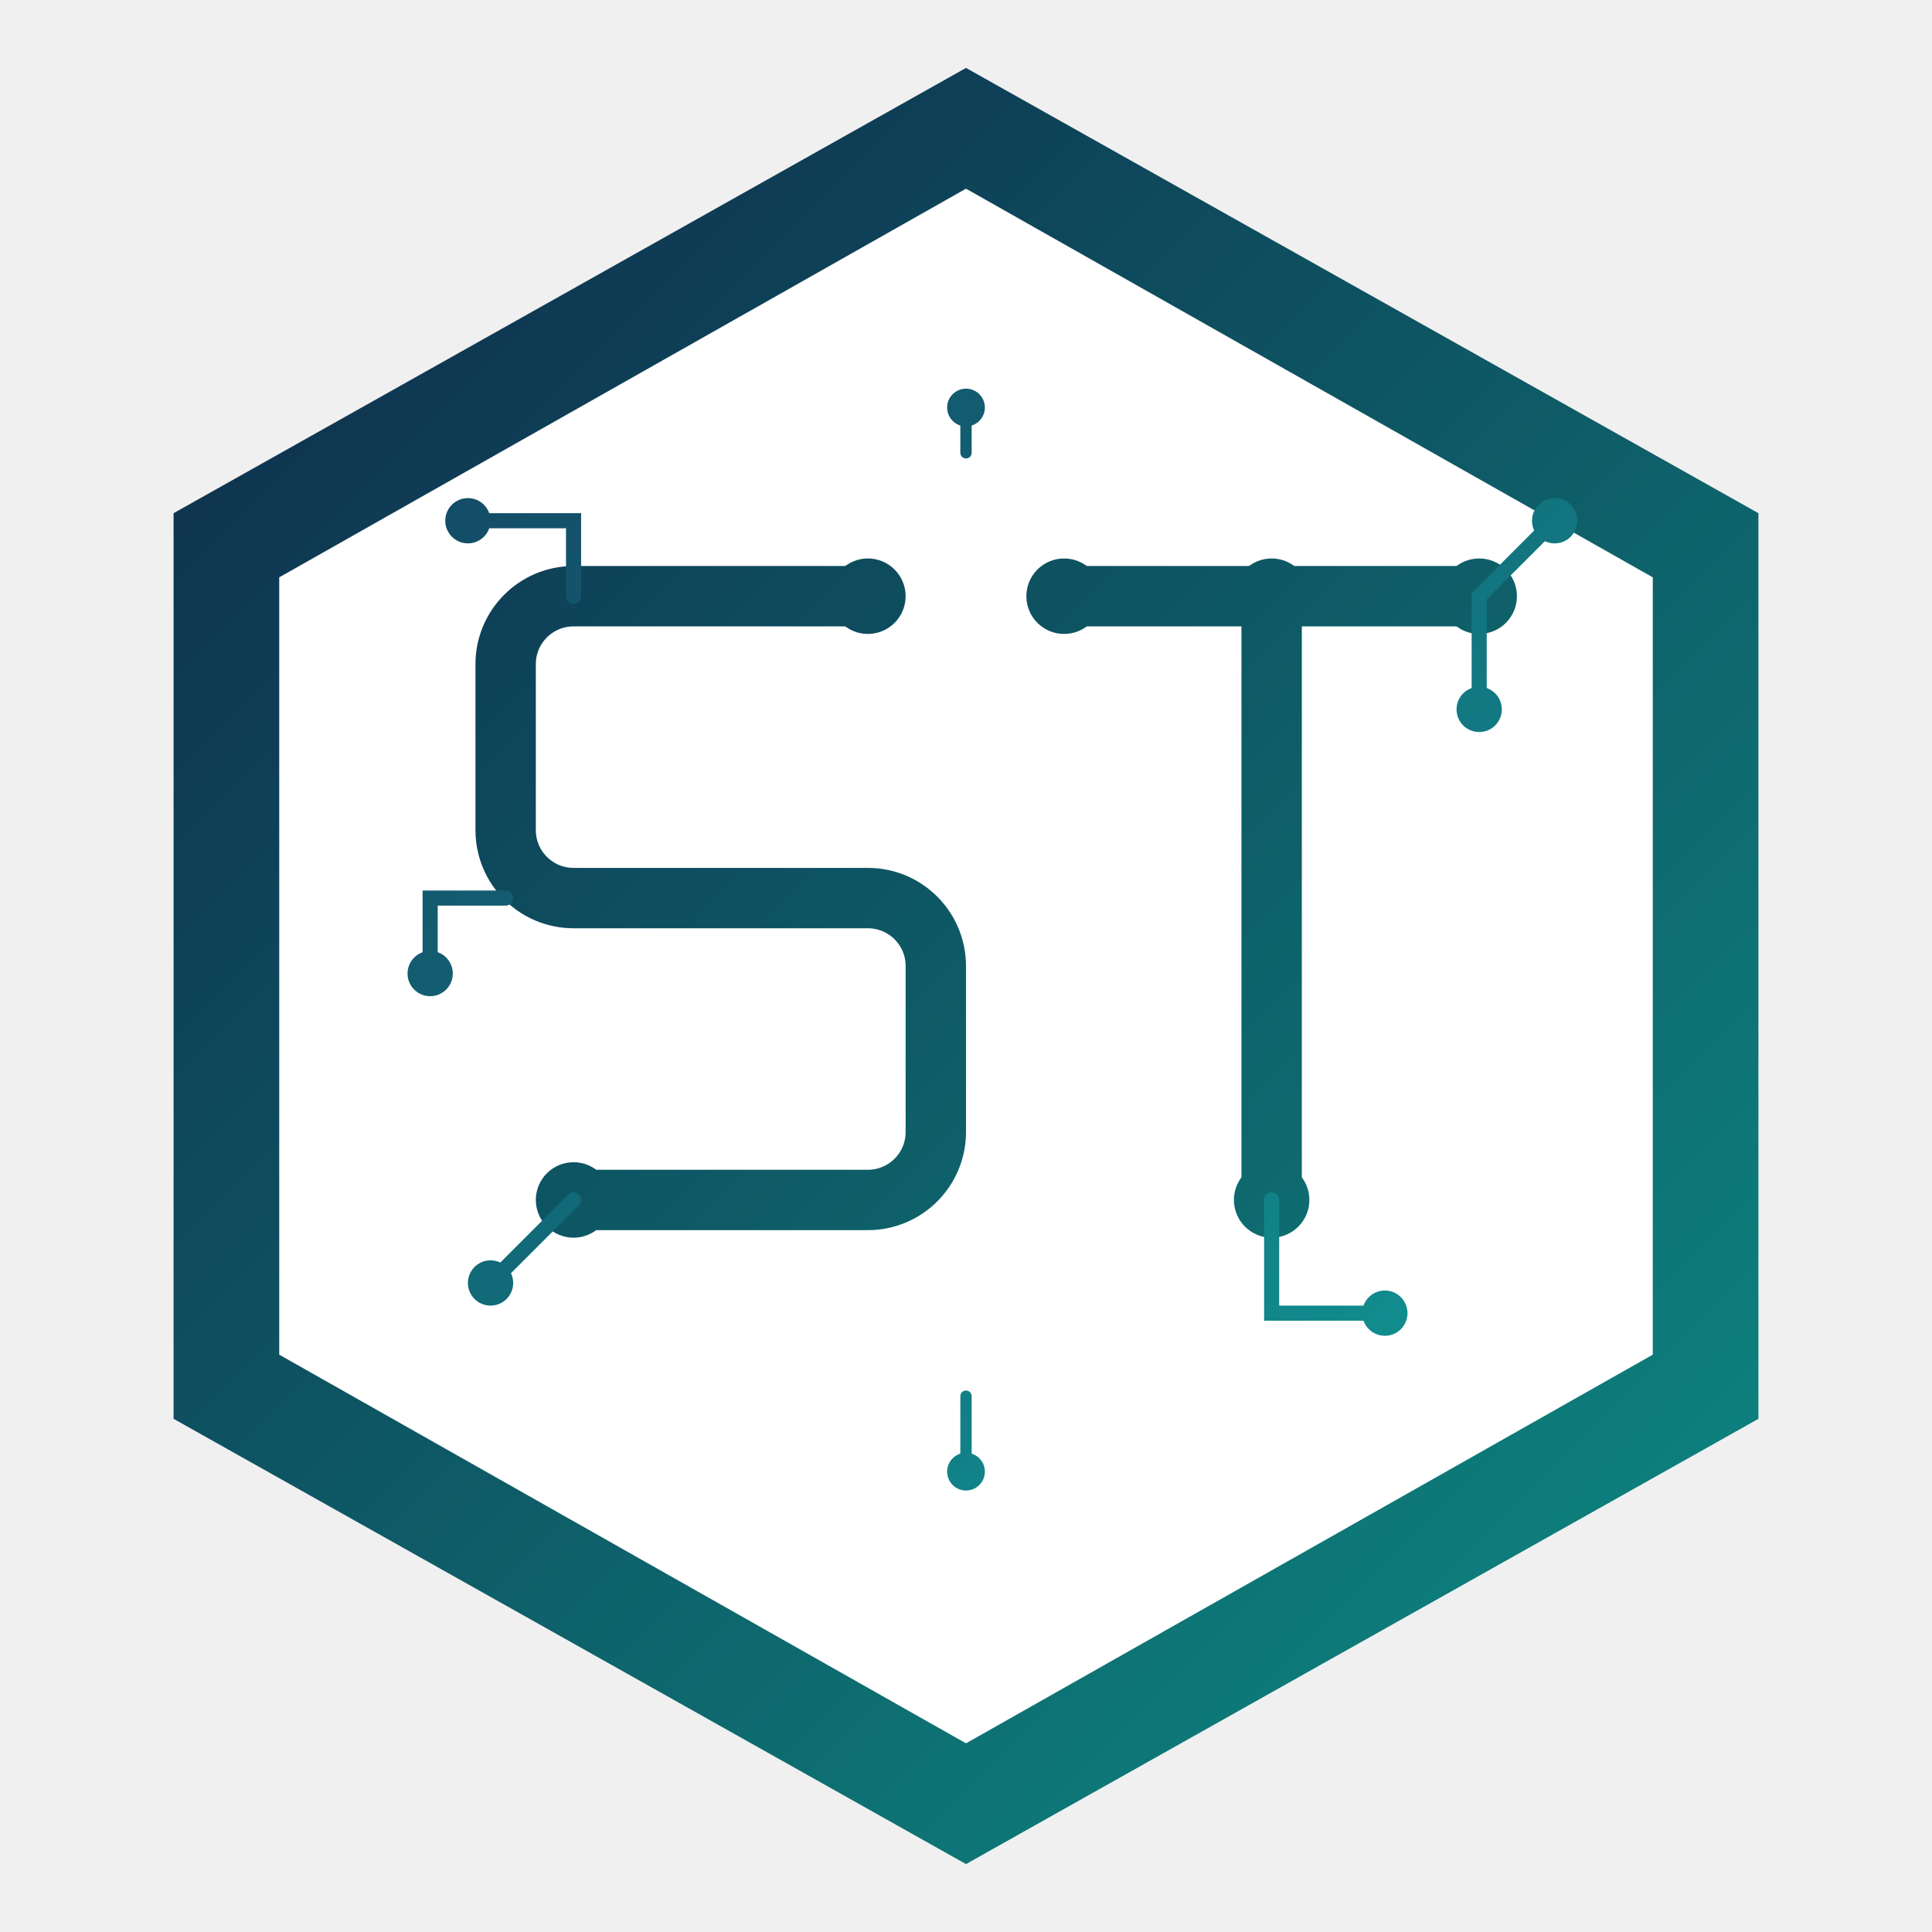
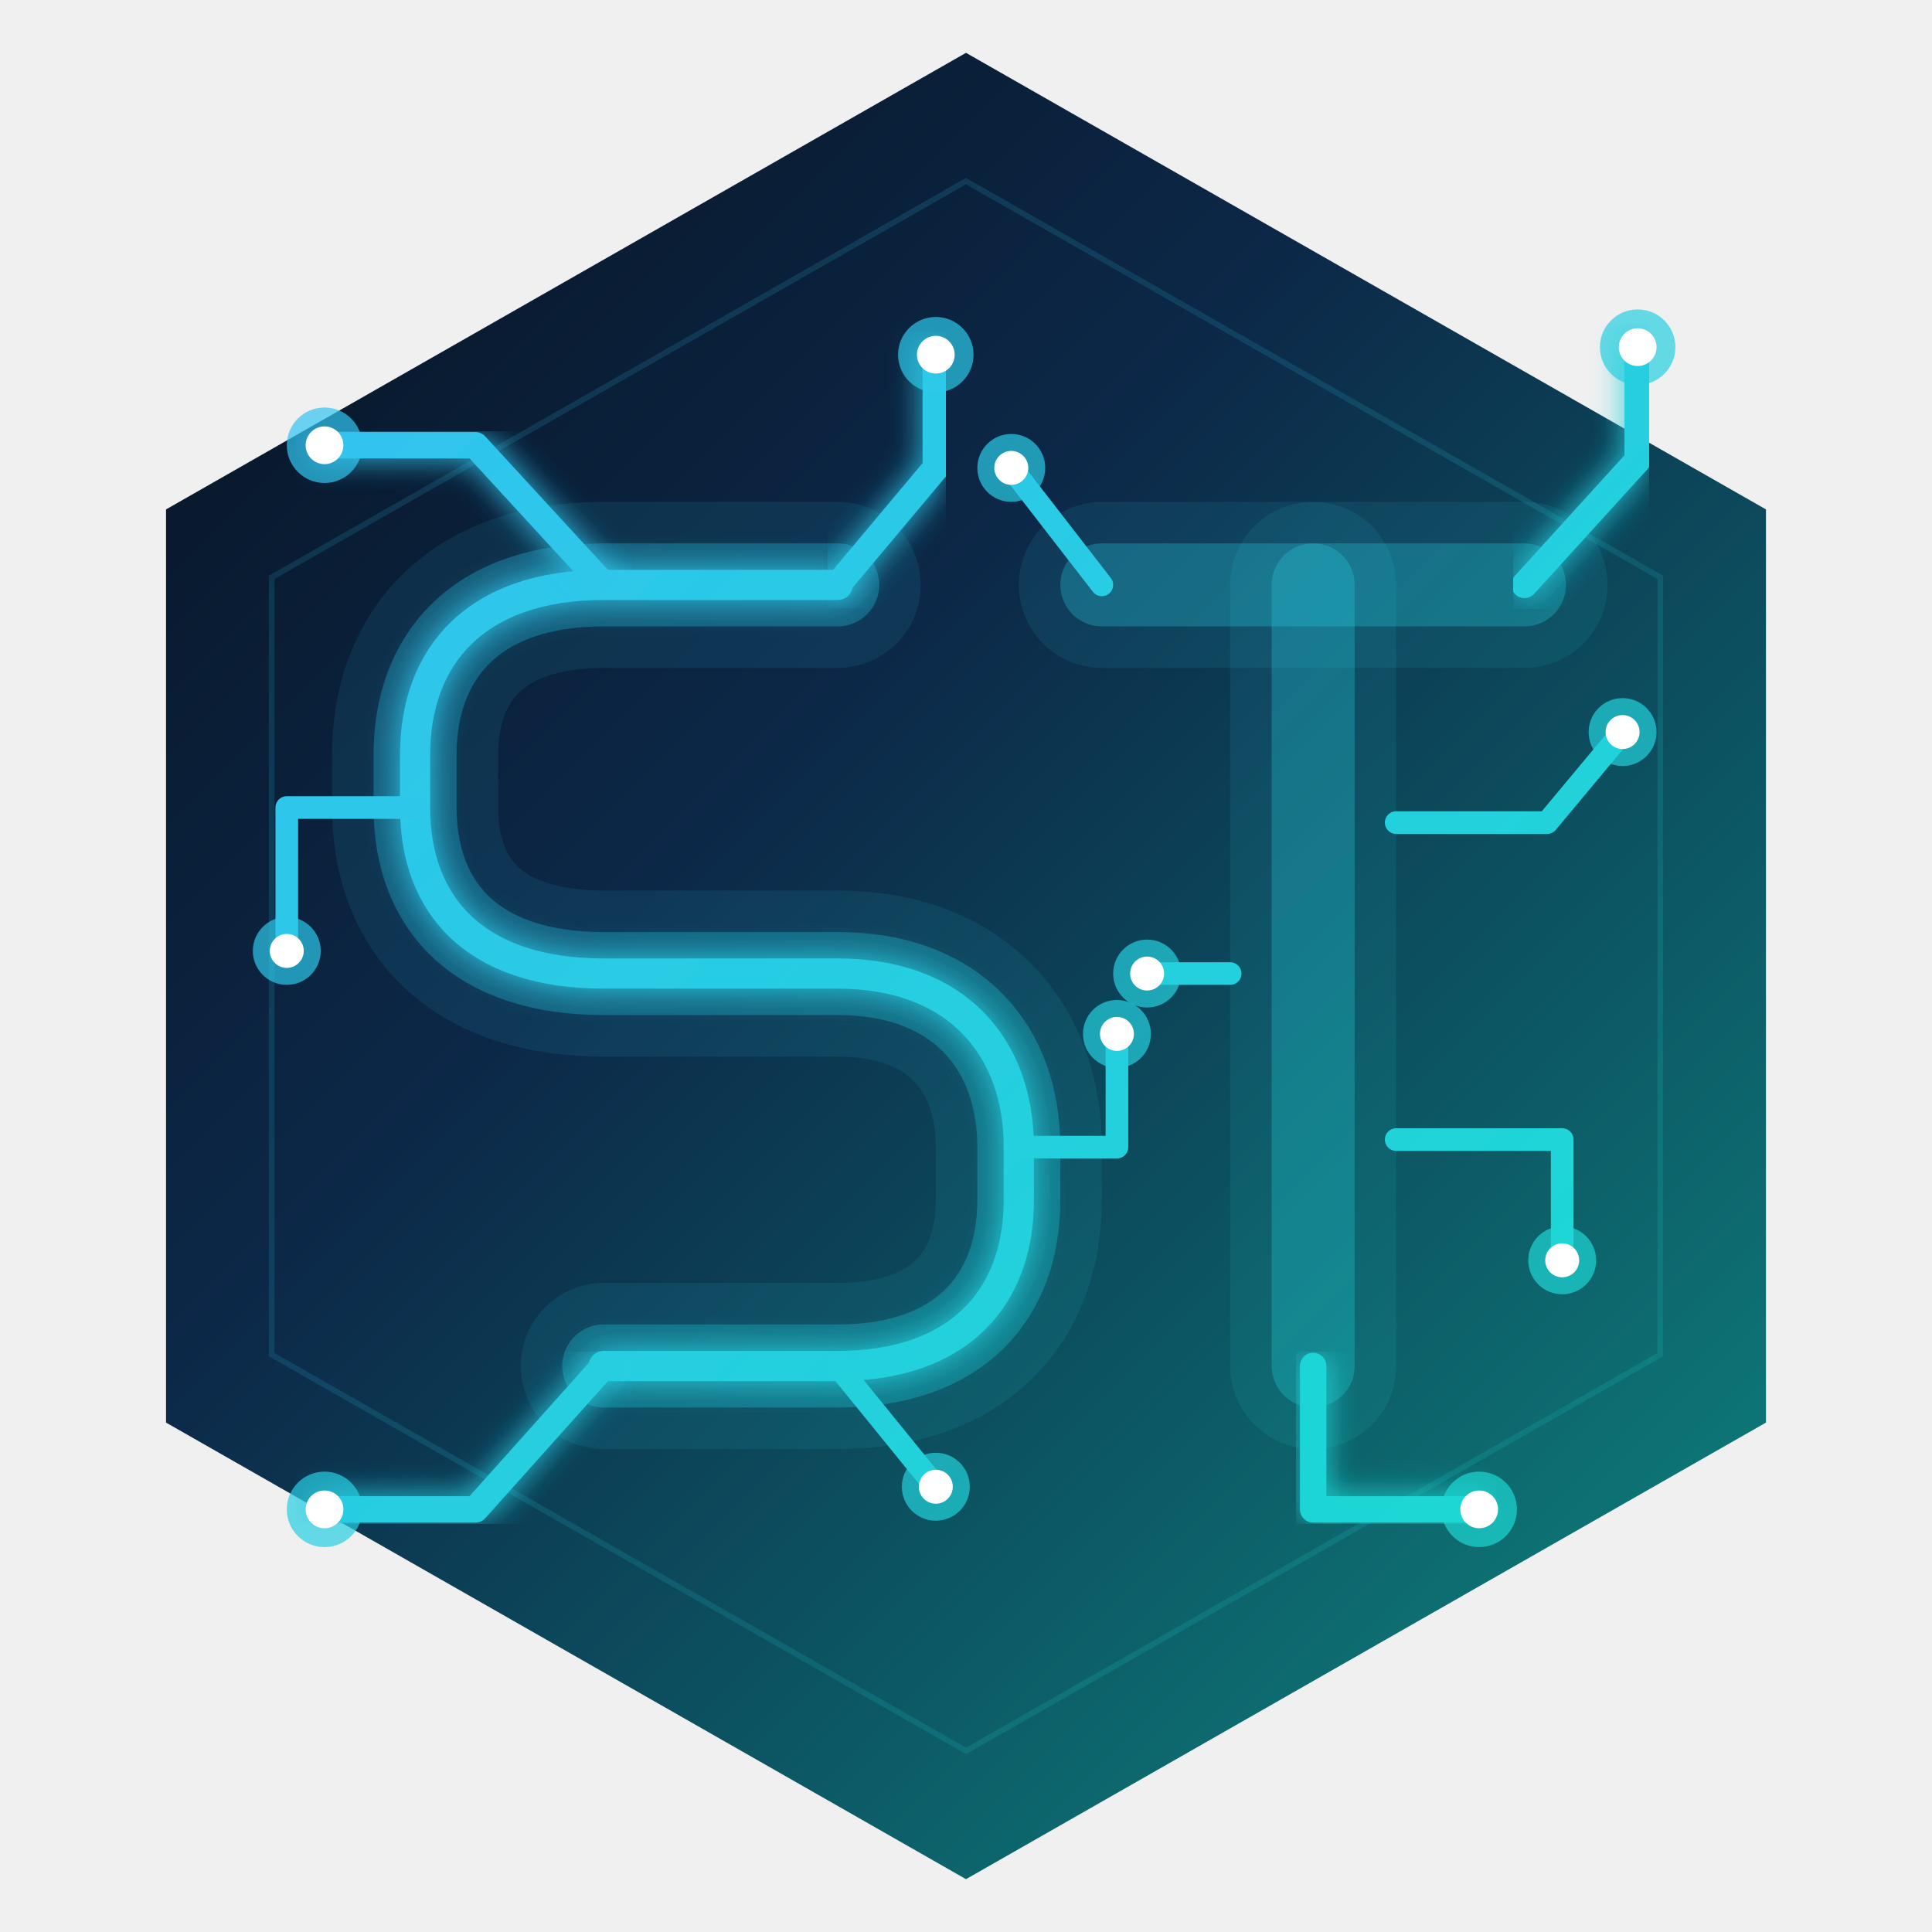
<svg xmlns="http://www.w3.org/2000/svg" viewBox="0 0 512 512" width="512" height="512">
  <defs>
-     <linearGradient id="g" x1="0" y1="0" x2="512" y2="512" gradientUnits="userSpaceOnUse">
-       <stop offset="0%" stop-color="#0f2044" />
+     <linearGradient id="gH" x1="0" y1="0" x2="512" y2="512" gradientUnits="userSpaceOnUse">
+       <stop offset="0%" stop-color="#060e1a" />
+       <stop offset="40%" stop-color="#0c2848" />
      <stop offset="100%" stop-color="#0d9488" />
    </linearGradient>
-     <linearGradient id="g2" x1="0" y1="0" x2="512" y2="512" gradientUnits="userSpaceOnUse">
-       <stop offset="0%" stop-color="#142a52" />
-       <stop offset="100%" stop-color="#10b5a6" />
+     <linearGradient id="gH2" x1="0" y1="0" x2="512" y2="512" gradientUnits="userSpaceOnUse">
+       <stop offset="0%" stop-color="#38bdf8" />
+       <stop offset="100%" stop-color="#14dfc9" />
    </linearGradient>
+     <filter id="gl2">
+       <feGaussianBlur stdDeviation="4" result="b" />
+       <feMerge>
+         <feMergeNode in="b" />
+         <feMergeNode in="SourceGraphic" />
+       </feMerge>
+     </filter>
  </defs>
-   <polygon points="256,18 466,136 466,376 256,494 46,376 46,136" fill="url(#g)" />
-   <polygon points="256,50 438,153 438,359 256,462 74,359 74,153" fill="#ffffff" />
-   <path d="M 230,158 H 152 a 18,18 0 0 0 -18,18 v 44 a 18,18 0 0 0 18,18 h 78 a 18,18 0 0 1 18,18 v 44 a 18,18 0 0 1 -18,18 H 152" fill="none" stroke="url(#g)" stroke-width="16" stroke-linecap="round" stroke-linejoin="round" />
-   <path d="M 282,158 H 392" fill="none" stroke="url(#g)" stroke-width="16" stroke-linecap="round" />
-   <path d="M 337,158 V 318" fill="none" stroke="url(#g)" stroke-width="16" stroke-linecap="round" />
-   <circle cx="230" cy="158" r="10" fill="url(#g)" />
-   <circle cx="152" cy="318" r="10" fill="url(#g)" />
-   <circle cx="282" cy="158" r="10" fill="url(#g)" />
-   <circle cx="392" cy="158" r="10" fill="url(#g)" />
-   <circle cx="337" cy="318" r="10" fill="url(#g)" />
-   <circle cx="337" cy="158" r="10" fill="url(#g)" />
-   <path d="M 152,158 L 152,138 L 124,138" fill="none" stroke="url(#g2)" stroke-width="4" stroke-linecap="round" />
-   <circle cx="124" cy="138" r="6" fill="url(#g2)" />
-   <path d="M 152,318 L 130,340" fill="none" stroke="url(#g2)" stroke-width="4" stroke-linecap="round" />
-   <circle cx="130" cy="340" r="6" fill="url(#g2)" />
-   <path d="M 134,238 L 114,238 L 114,258" fill="none" stroke="url(#g2)" stroke-width="4" stroke-linecap="round" />
-   <circle cx="114" cy="258" r="6" fill="url(#g2)" />
-   <path d="M 392,158 L 412,138" fill="none" stroke="url(#g2)" stroke-width="4" stroke-linecap="round" />
-   <circle cx="412" cy="138" r="6" fill="url(#g2)" />
-   <path d="M 337,318 L 337,348 L 367,348" fill="none" stroke="url(#g2)" stroke-width="4" stroke-linecap="round" />
-   <circle cx="367" cy="348" r="6" fill="url(#g2)" />
-   <path d="M 392,158 L 392,188" fill="none" stroke="url(#g2)" stroke-width="4" stroke-linecap="round" />
-   <circle cx="392" cy="188" r="6" fill="url(#g2)" />
-   <path d="M 256,370 L 256,390" fill="none" stroke="url(#g2)" stroke-width="3" stroke-linecap="round" />
-   <circle cx="256" cy="390" r="5" fill="url(#g2)" />
-   <path d="M 256,120 L 256,108" fill="none" stroke="url(#g2)" stroke-width="3" stroke-linecap="round" />
-   <circle cx="256" cy="108" r="5" fill="url(#g2)" />
+   <polygon points="256,14 468,135 468,377 256,498 44,377 44,135" fill="url(#gH)" />
+   <polygon points="256,48 440,153 440,359 256,464 72,359 72,153" fill="none" stroke="url(#gH2)" stroke-width="1.5" opacity="0.15" />
+   <path d="M 222,155 C 192,155 160,155 160,155 C 126,155 110,174 110,200 L 110,214 C 110,240 126,258 160,258 L 222,258 C 254,258 270,278 270,304 L 270,318 C 270,344 254,362 222,362 L 160,362" fill="none" stroke="url(#gH2)" stroke-width="44" stroke-linecap="round" stroke-linejoin="round" opacity="0.1" />
+   <path d="M 222,155 C 192,155 160,155 160,155 C 126,155 110,174 110,200 L 110,214 C 110,240 126,258 160,258 L 222,258 C 254,258 270,278 270,304 L 270,318 C 270,344 254,362 222,362 L 160,362" fill="none" stroke="url(#gH2)" stroke-width="22" stroke-linecap="round" stroke-linejoin="round" opacity="0.3" />
+   <path d="M 222,155 C 192,155 160,155 160,155 C 126,155 110,174 110,200 L 110,214 C 110,240 126,258 160,258 L 222,258 C 254,258 270,278 270,304 L 270,318 C 270,344 254,362 222,362 L 160,362" fill="none" stroke="url(#gH2)" stroke-width="8" stroke-linecap="round" stroke-linejoin="round" filter="url(#gl2)" />
+   <line x1="292" y1="155" x2="404" y2="155" stroke="url(#gH2)" stroke-width="44" stroke-linecap="round" opacity="0.1" />
+   <line x1="348" y1="155" x2="348" y2="362" stroke="url(#gH2)" stroke-width="44" stroke-linecap="round" opacity="0.1" />
+   <line x1="292" y1="155" x2="404" y2="155" stroke="url(#gH2)" stroke-width="22" stroke-linecap="round" opacity="0.3" />
+   <line x1="348" y1="155" x2="348" y2="362" stroke="url(#gH2)" stroke-width="22" stroke-linecap="round" opacity="0.3" />
+   <line x1="292" y1="155" x2="404" y2="155" stroke="url(#gH2)" stroke-width="8" stroke-linecap="round" filter="url(#gl2)" />
+   <line x1="348" y1="155" x2="348" y2="362" stroke="url(#gH2)" stroke-width="8" stroke-linecap="round" filter="url(#gl2)" />
+   <path d="M 160,155 L 126,118 L 86,118" fill="none" stroke="url(#gH2)" stroke-width="7" stroke-linecap="round" stroke-linejoin="round" filter="url(#gl2)" />
+   <circle cx="86" cy="118" r="10" fill="url(#gH2)" opacity="0.7" />
+   <circle cx="86" cy="118" r="5" fill="#ffffff" />
+   <path d="M 222,155 L 248,124 L 248,94" fill="none" stroke="url(#gH2)" stroke-width="7" stroke-linecap="round" stroke-linejoin="round" filter="url(#gl2)" />
+   <circle cx="248" cy="94" r="10" fill="url(#gH2)" opacity="0.7" />
+   <circle cx="248" cy="94" r="5" fill="#ffffff" />
+   <path d="M 110,214 L 76,214 L 76,252" fill="none" stroke="url(#gH2)" stroke-width="6" stroke-linecap="round" stroke-linejoin="round" />
+   <circle cx="76" cy="252" r="9" fill="url(#gH2)" opacity="0.7" />
+   <circle cx="76" cy="252" r="4.5" fill="#ffffff" />
+   <path d="M 270,304 L 296,304 L 296,274" fill="none" stroke="url(#gH2)" stroke-width="6" stroke-linecap="round" stroke-linejoin="round" />
+   <circle cx="296" cy="274" r="9" fill="url(#gH2)" opacity="0.7" />
+   <circle cx="296" cy="274" r="4.5" fill="#ffffff" />
+   <path d="M 160,362 L 126,400 L 86,400" fill="none" stroke="url(#gH2)" stroke-width="7" stroke-linecap="round" stroke-linejoin="round" filter="url(#gl2)" />
+   <circle cx="86" cy="400" r="10" fill="url(#gH2)" opacity="0.7" />
+   <circle cx="86" cy="400" r="5" fill="#ffffff" />
+   <path d="M 222,362 L 248,394" fill="none" stroke="url(#gH2)" stroke-width="6" stroke-linecap="round" />
+   <circle cx="248" cy="394" r="9" fill="url(#gH2)" opacity="0.7" />
+   <circle cx="248" cy="394" r="4.5" fill="#ffffff" />
+   <path d="M 404,155 L 434,122 L 434,92" fill="none" stroke="url(#gH2)" stroke-width="7" stroke-linecap="round" stroke-linejoin="round" filter="url(#gl2)" />
+   <circle cx="434" cy="92" r="10" fill="url(#gH2)" opacity="0.7" />
+   <circle cx="434" cy="92" r="5" fill="#ffffff" />
+   <path d="M 292,155 L 268,124" fill="none" stroke="url(#gH2)" stroke-width="6" stroke-linecap="round" />
+   <circle cx="268" cy="124" r="9" fill="url(#gH2)" opacity="0.7" />
+   <circle cx="268" cy="124" r="4.5" fill="#ffffff" />
+   <path d="M 370,218 L 410,218 L 430,194" fill="none" stroke="url(#gH2)" stroke-width="6" stroke-linecap="round" stroke-linejoin="round" />
+   <circle cx="430" cy="194" r="9" fill="url(#gH2)" opacity="0.7" />
+   <circle cx="430" cy="194" r="4.5" fill="#ffffff" />
+   <path d="M 370,302 L 414,302 L 414,334" fill="none" stroke="url(#gH2)" stroke-width="6" stroke-linecap="round" stroke-linejoin="round" />
+   <circle cx="414" cy="334" r="9" fill="url(#gH2)" opacity="0.7" />
+   <circle cx="414" cy="334" r="4.5" fill="#ffffff" />
+   <path d="M 348,362 L 348,400 L 392,400" fill="none" stroke="url(#gH2)" stroke-width="7" stroke-linecap="round" stroke-linejoin="round" filter="url(#gl2)" />
+   <circle cx="392" cy="400" r="10" fill="url(#gH2)" opacity="0.7" />
+   <circle cx="392" cy="400" r="5" fill="#ffffff" />
+   <path d="M 326,258 L 304,258" fill="none" stroke="url(#gH2)" stroke-width="6" stroke-linecap="round" />
+   <circle cx="304" cy="258" r="9" fill="url(#gH2)" opacity="0.7" />
+   <circle cx="304" cy="258" r="4.5" fill="#ffffff" />
</svg>
